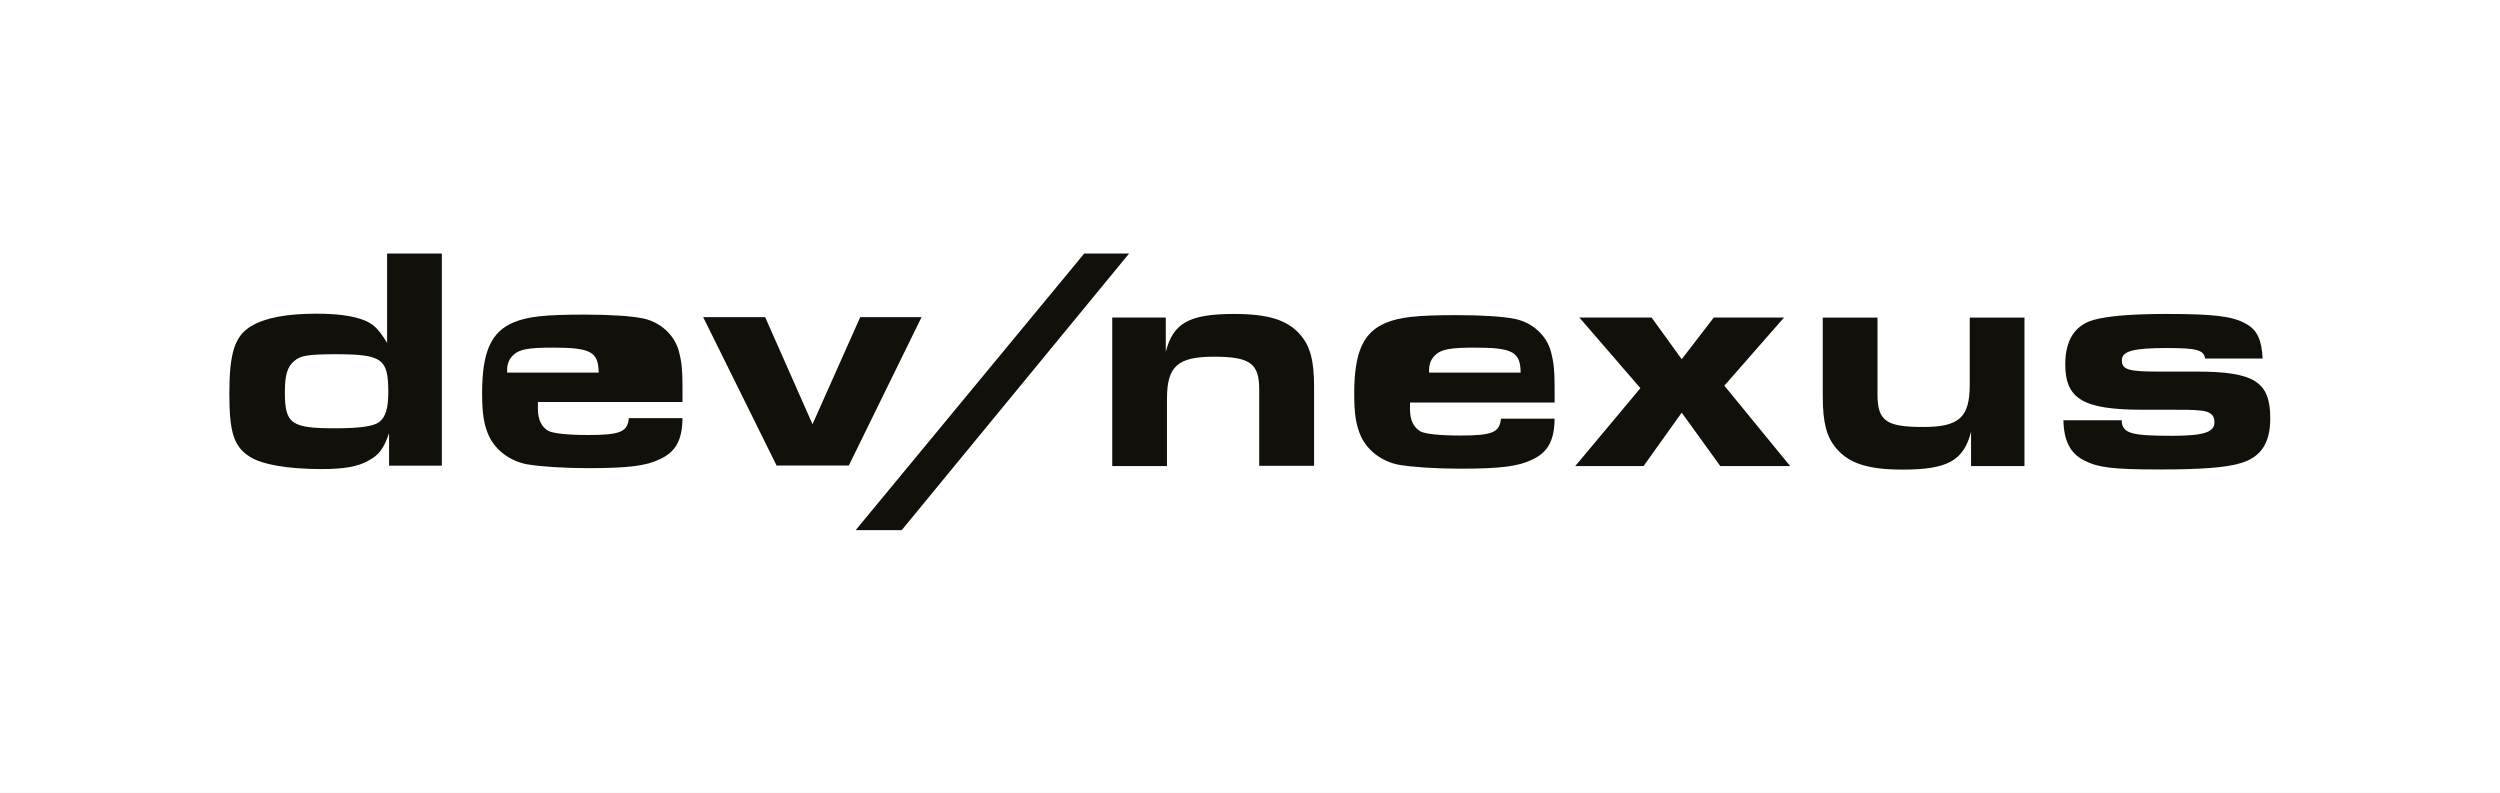
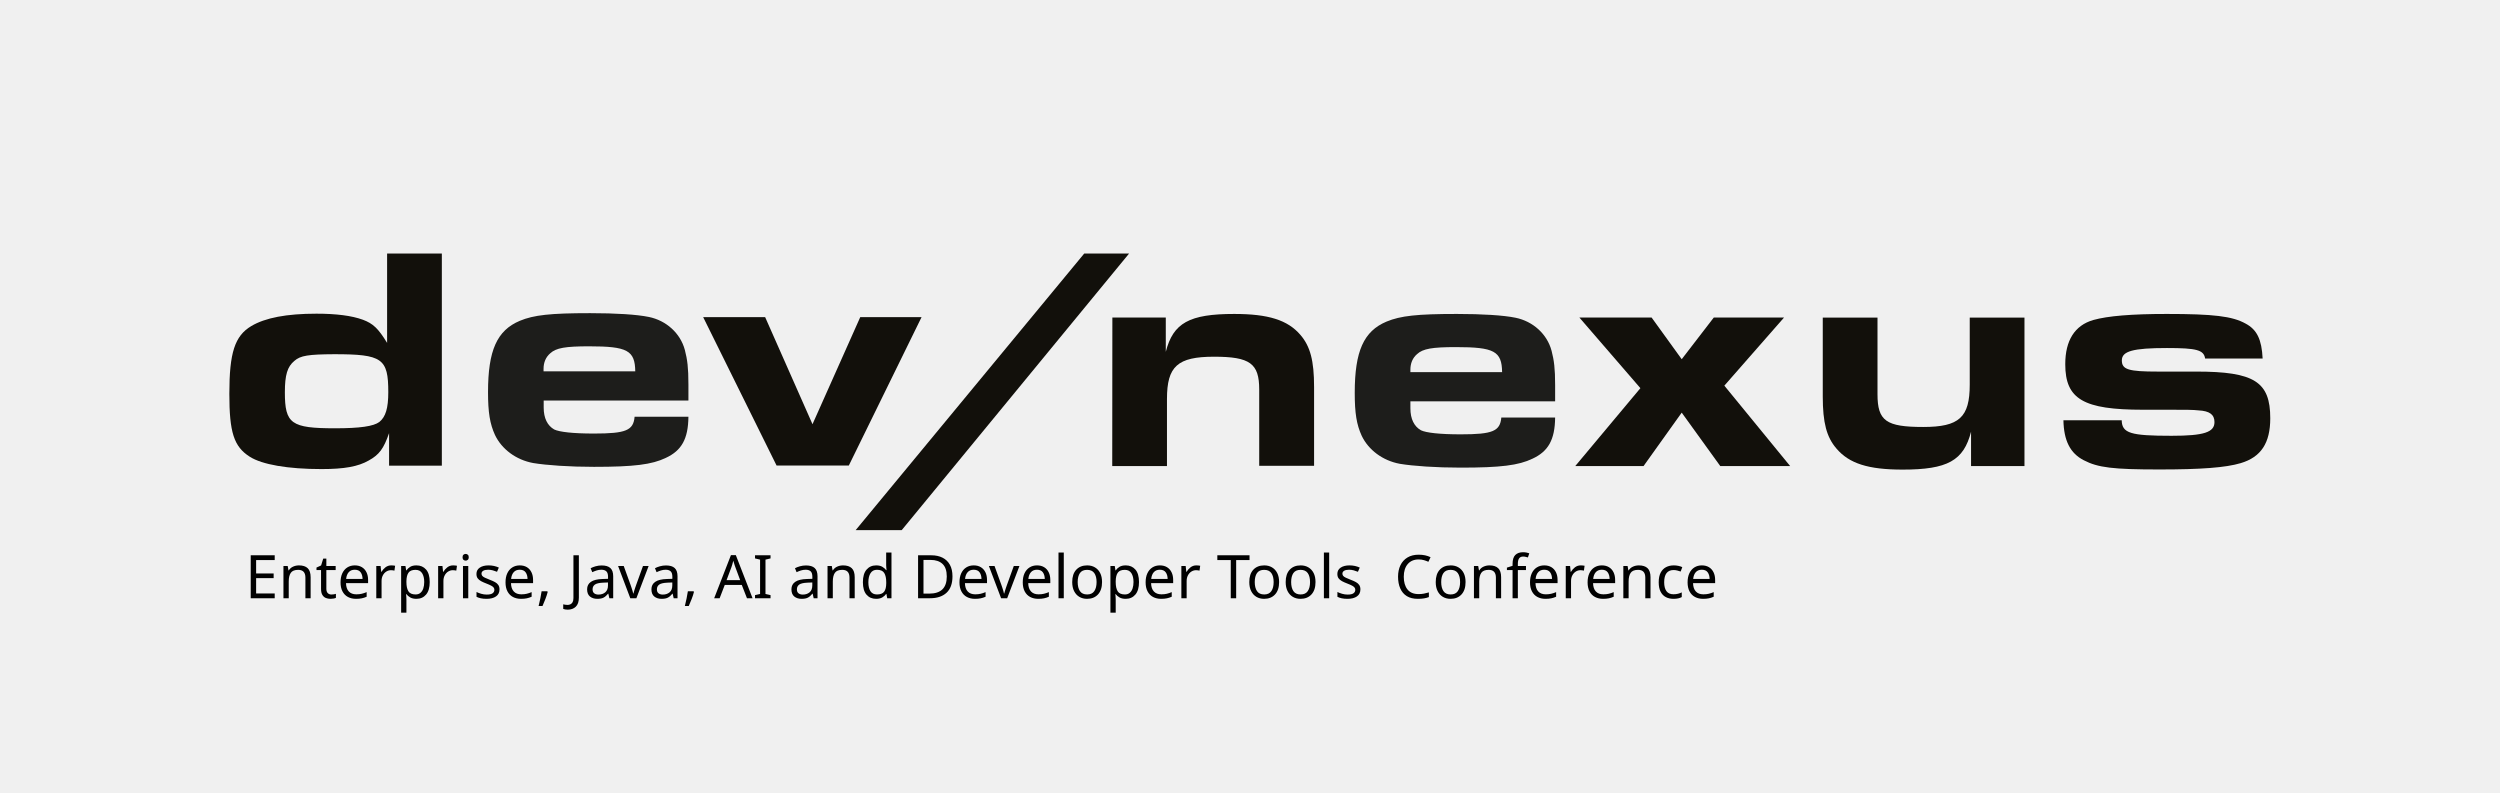
<svg xmlns="http://www.w3.org/2000/svg" version="1.1" id="Layer_1" x="0px" y="0px" viewBox="0 0 1900 602.5" style="enable-background:new 0 0 1900 602.5;" xml:space="preserve">
  <style type="text/css">
- 	.st0{fill:#FFFFFF;}
- 	.st1{fill:#12100B;}
+ 	.st0{fill:#12100B;}
+ 	.st1{font-family:'EurostileExt-Bla';}
+ 	.st2{font-size:45.726px;}
+ 	.st3{fill:#1D1D1B;}
</style>
-   <rect class="st0" width="1900" height="602.5" />
  <g>
    <g>
      <g>
-         <path class="st1" d="M295.7,329.2c-4.1,11.8-7.5,16.4-15.5,20.8c-8,4.6-18.6,6.5-35.8,6.5c-25.6,0-45.2-3.4-54.6-9.4     c-12.1-7.7-15.5-18.6-15.5-47.8c0-31.2,4.1-44,16.7-51.5c10.6-6.3,26.8-9.4,49.5-9.4c15,0,26.8,1.5,35.3,4.6     c7.7,2.9,11.6,6.5,18.4,17.6v-67.9h41.6v161.2h-40.1V329.2z M223.7,274.3c-5.3,4.4-7.2,10.6-7.2,23.9c0,23.9,4.8,27.3,38.2,27.3     c18.8,0,29.2-1.5,33.6-4.8c4.8-3.9,6.8-10.4,6.8-22.7c0-25.6-4.6-28.8-41.1-28.8C234.5,269.3,228.3,270.2,223.7,274.3" />
-         <path class="st1" d="M518.7,317.8c-0.2,16.7-5.1,25.6-17.2,31.2c-10.6,5.1-24.2,6.8-54.6,6.8c-18.6,0-36-1.2-46.2-2.9     c-13-2.4-23.9-10.6-29-21.3c-3.9-8.5-5.3-17.2-5.3-32.6c0-31.7,6.8-46.9,24.2-54.1c10.6-4.3,23.2-5.8,53.4-5.8     c19.6,0,35.5,1,44.7,2.9c13,2.7,23.9,12.3,27.3,25.1c1.9,7.2,2.7,13.5,2.7,26.1v12.3H408.8v5.3c0,8.2,2.9,13.8,8,16.7     c3.9,1.9,14.3,3.1,30.2,3.1c24.4,0,30-2.4,30.9-12.8H518.7z M455,283.3c-0.2-16-6-19.1-35-19.1c-17.9,0-25.1,1.2-29.5,5.3     c-3.4,2.9-5.1,7-5.1,11.8v1.9H455z" />
-         <polygon class="st1" points="534.4,241 581.5,241 617.5,322.4 653.8,241 700.4,241 645.1,353.8 590.2,353.8    " />
-         <polygon class="st1" points="858.1,192.7 685.3,402.9 650.3,402.9 824,192.7    " />
+         <path class="st0" d="M295.7,329.2c-4.1,11.8-7.5,16.4-15.5,20.8c-8,4.6-18.6,6.5-35.8,6.5c-25.6,0-45.2-3.4-54.6-9.4     c-12.1-7.7-15.5-18.6-15.5-47.8c0-31.2,4.1-44,16.7-51.5c10.6-6.3,26.8-9.4,49.5-9.4c15,0,26.8,1.5,35.3,4.6     c7.7,2.9,11.6,6.5,18.4,17.6v-67.9h41.6v161.2h-40.1V329.2z M223.7,274.3c-5.3,4.4-7.2,10.6-7.2,23.9c0,23.9,4.8,27.3,38.2,27.3     c18.8,0,29.2-1.5,33.6-4.8c4.8-3.9,6.8-10.4,6.8-22.7c0-25.6-4.6-28.8-41.1-28.8C234.5,269.3,228.3,270.2,223.7,274.3" />
+         <polygon class="st0" points="534.4,241 581.5,241 617.5,322.4 653.8,241 700.4,241 645.1,353.8 590.2,353.8    " />
+         <polygon class="st0" points="858.1,192.7 685.3,402.9 650.3,402.9 824,192.7    " />
        <g>
-           <path class="st1" d="M845.4,241.3H886v26.1c5.6-22,17.9-28.8,52-28.8c25.9,0,40.6,4.6,50.3,15.9c7.5,8.7,10.4,19.6,10.4,39.6      v59.9H957V296c0-19.8-7-24.9-34.3-24.9c-27.8,0-35.8,7.3-35.8,32.1v51h-41.6V241.3z" />
-           <path class="st1" d="M1181.5,318.2c-0.2,16.7-5.1,25.6-17.2,31.2c-10.6,5.1-24.2,6.8-54.6,6.8c-18.6,0-36-1.2-46.2-2.9      c-13.1-2.4-23.9-10.6-29-21.3c-3.9-8.5-5.3-17.2-5.3-32.6c0-31.7,6.8-46.9,24.2-54.1c10.6-4.3,23.2-5.8,53.4-5.8      c19.6,0,35.5,1,44.7,2.9c13,2.7,23.9,12.3,27.3,25.1c1.9,7.3,2.7,13.5,2.7,26.1v12.3h-109.9v5.3c0,8.2,2.9,13.8,8,16.7      c3.9,1.9,14.3,3.1,30.2,3.1c24.4,0,30-2.4,30.9-12.8H1181.5z M1155.7,283.3c-0.2-15.9-6-19.1-35-19.1c-17.9,0-25.1,1.2-29.5,5.3      c-3.4,2.9-5.1,7-5.1,11.8v1.9H1155.7z" />
-           <polygon class="st1" points="1246.7,295 1200.3,241.3 1255.2,241.3 1278.1,273 1302.5,241.3 1355.9,241.3 1310.5,293.1       1360.5,354.2 1307.4,354.2 1278.1,313.6 1249.1,354.2 1197.2,354.2     " />
-           <path class="st1" d="M1538.6,354.2H1498v-26.1c-5.6,22-17.9,28.8-52,28.8c-26.1,0-40.6-4.6-50.3-16      c-7.5-8.7-10.4-19.6-10.4-39.6v-59.9h41.6v58.2c0,20.3,6.5,24.9,34.8,24.9c27.3,0,35.3-7.3,35.3-32.1v-51h41.6V354.2z" />
-           <path class="st1" d="M1612.5,319.4c0.2,9.9,6.8,11.8,37.9,11.8c24.7,0,32.6-2.7,32.6-10.4c0-5.6-3.6-8.5-12.1-8.9      c-4.1-0.5-9.9-0.5-21.5-0.5h-20.8c-45.2,0-59-8-59-34.6c0-18.1,7.2-29.5,21.3-33.6c11.1-3.1,29.2-4.6,55.8-4.6      c35.5,0,49.8,1.7,59.9,7.3c8.7,4.6,12.3,12.1,13,26.6h-43.7c-1-6.5-6.3-8-29-8c-25.9,0-34.3,2.4-34.3,9.4c0,7,5.1,8.5,27.3,8.5      h29.2c44.2,0,56.3,7.7,56.3,35.5c0,18.8-7,29.5-22.5,34.1c-11.4,3.4-30.2,4.8-61.9,4.8c-35,0-46.6-1.4-57.3-7      c-10.4-5.3-15.2-15-15.5-30.4H1612.5z" />
+           <path class="st0" d="M845.4,241.3H886v26.1c5.6-22,17.9-28.8,52-28.8c25.9,0,40.6,4.6,50.3,15.9c7.5,8.7,10.4,19.6,10.4,39.6      V354H957v-58c0-19.8-7-24.9-34.3-24.9c-27.8,0-35.8,7.3-35.8,32.1v51h-41.6L845.4,241.3L845.4,241.3z" />
+           <polygon class="st0" points="1246.7,295 1200.3,241.3 1255.2,241.3 1278.1,273 1302.5,241.3 1355.9,241.3 1310.5,293.1       1360.5,354.2 1307.4,354.2 1278.1,313.6 1249.1,354.2 1197.2,354.2     " />
+           <path class="st0" d="M1538.6,354.2H1498v-26.1c-5.6,22-17.9,28.8-52,28.8c-26.1,0-40.6-4.6-50.3-16      c-7.5-8.7-10.4-19.6-10.4-39.6v-59.9h41.6v58.2c0,20.3,6.5,24.9,34.8,24.9c27.3,0,35.3-7.3,35.3-32.1v-51h41.6V354.2z" />
+           <path class="st0" d="M1612.5,319.4c0.2,9.9,6.8,11.8,37.9,11.8c24.7,0,32.6-2.7,32.6-10.4c0-5.6-3.6-8.5-12.1-8.9      c-4.1-0.5-9.9-0.5-21.5-0.5h-20.8c-45.2,0-59-8-59-34.6c0-18.1,7.2-29.5,21.3-33.6c11.1-3.1,29.2-4.6,55.8-4.6      c35.5,0,49.8,1.7,59.9,7.3c8.7,4.6,12.3,12.1,13,26.6h-43.7c-1-6.5-6.3-8-29-8c-25.9,0-34.3,2.4-34.3,9.4s5.1,8.5,27.3,8.5h29.2      c44.2,0,56.3,7.7,56.3,35.5c0,18.8-7,29.5-22.5,34.1c-11.4,3.4-30.2,4.8-61.9,4.8c-35,0-46.6-1.4-57.3-7      c-10.4-5.3-15.2-15-15.5-30.4L1612.5,319.4L1612.5,319.4z" />
        </g>
      </g>
    </g>
  </g>
+   <text transform="matrix(1 0 0 1 186.1089 454.6619)" class="st1 st2">Enterprise, Java, AI and Developer Tools  Conference</text>
+   <g>
+     <path class="st3" d="M523.2,316.8c-0.2,16.7-5.1,25.6-17.2,31.2c-10.6,5.1-24.2,6.8-54.6,6.8c-18.6,0-36-1.2-46.2-2.9   c-13.1-2.4-23.9-10.6-29-21.3c-3.9-8.5-5.3-17.2-5.3-32.6c0-31.7,6.8-46.9,24.2-54.2c10.6-4.4,23.2-5.8,53.4-5.8   c19.6,0,35.5,1,44.7,2.9c13.1,2.7,23.9,12.3,27.3,25.1c1.9,7.3,2.7,13.5,2.7,26.1v12.3h-110v5.3c0,8.2,2.9,13.8,8,16.7   c3.9,1.9,14.3,3.1,30.2,3.1c24.4,0,30-2.4,30.9-12.8H523.2z M482.8,282.3c-0.2-16-6-19.1-35.1-19.1c-17.9,0-25.1,1.2-29.5,5.3   c-3.4,2.9-5.1,7-5.1,11.8v1.9H482.8z" />
+   </g>
+   <g>
+     <path class="st3" d="M1181.9,317.4c-0.2,16.7-5.1,25.6-17.2,31.2c-10.6,5.1-24.2,6.8-54.6,6.8c-18.6,0-36-1.2-46.2-2.9   c-13.1-2.4-23.9-10.6-29-21.3c-3.9-8.5-5.3-17.2-5.3-32.6c0-31.7,6.8-46.9,24.2-54.2c10.6-4.4,23.2-5.8,53.4-5.8   c19.6,0,35.5,1,44.7,2.9c13.1,2.7,23.9,12.3,27.3,25.1c1.9,7.3,2.7,13.5,2.7,26.1v12.3h-110v5.3c0,8.2,2.9,13.8,8,16.7   c3.9,1.9,14.3,3.1,30.2,3.1c24.4,0,30-2.4,30.9-12.8H1181.9z M1141.6,282.9c-0.2-16-6-19.1-35.1-19.1c-17.9,0-25.1,1.2-29.5,5.3   c-3.4,2.9-5.1,7-5.1,11.8v1.9H1141.6z" />
+   </g>
</svg>
